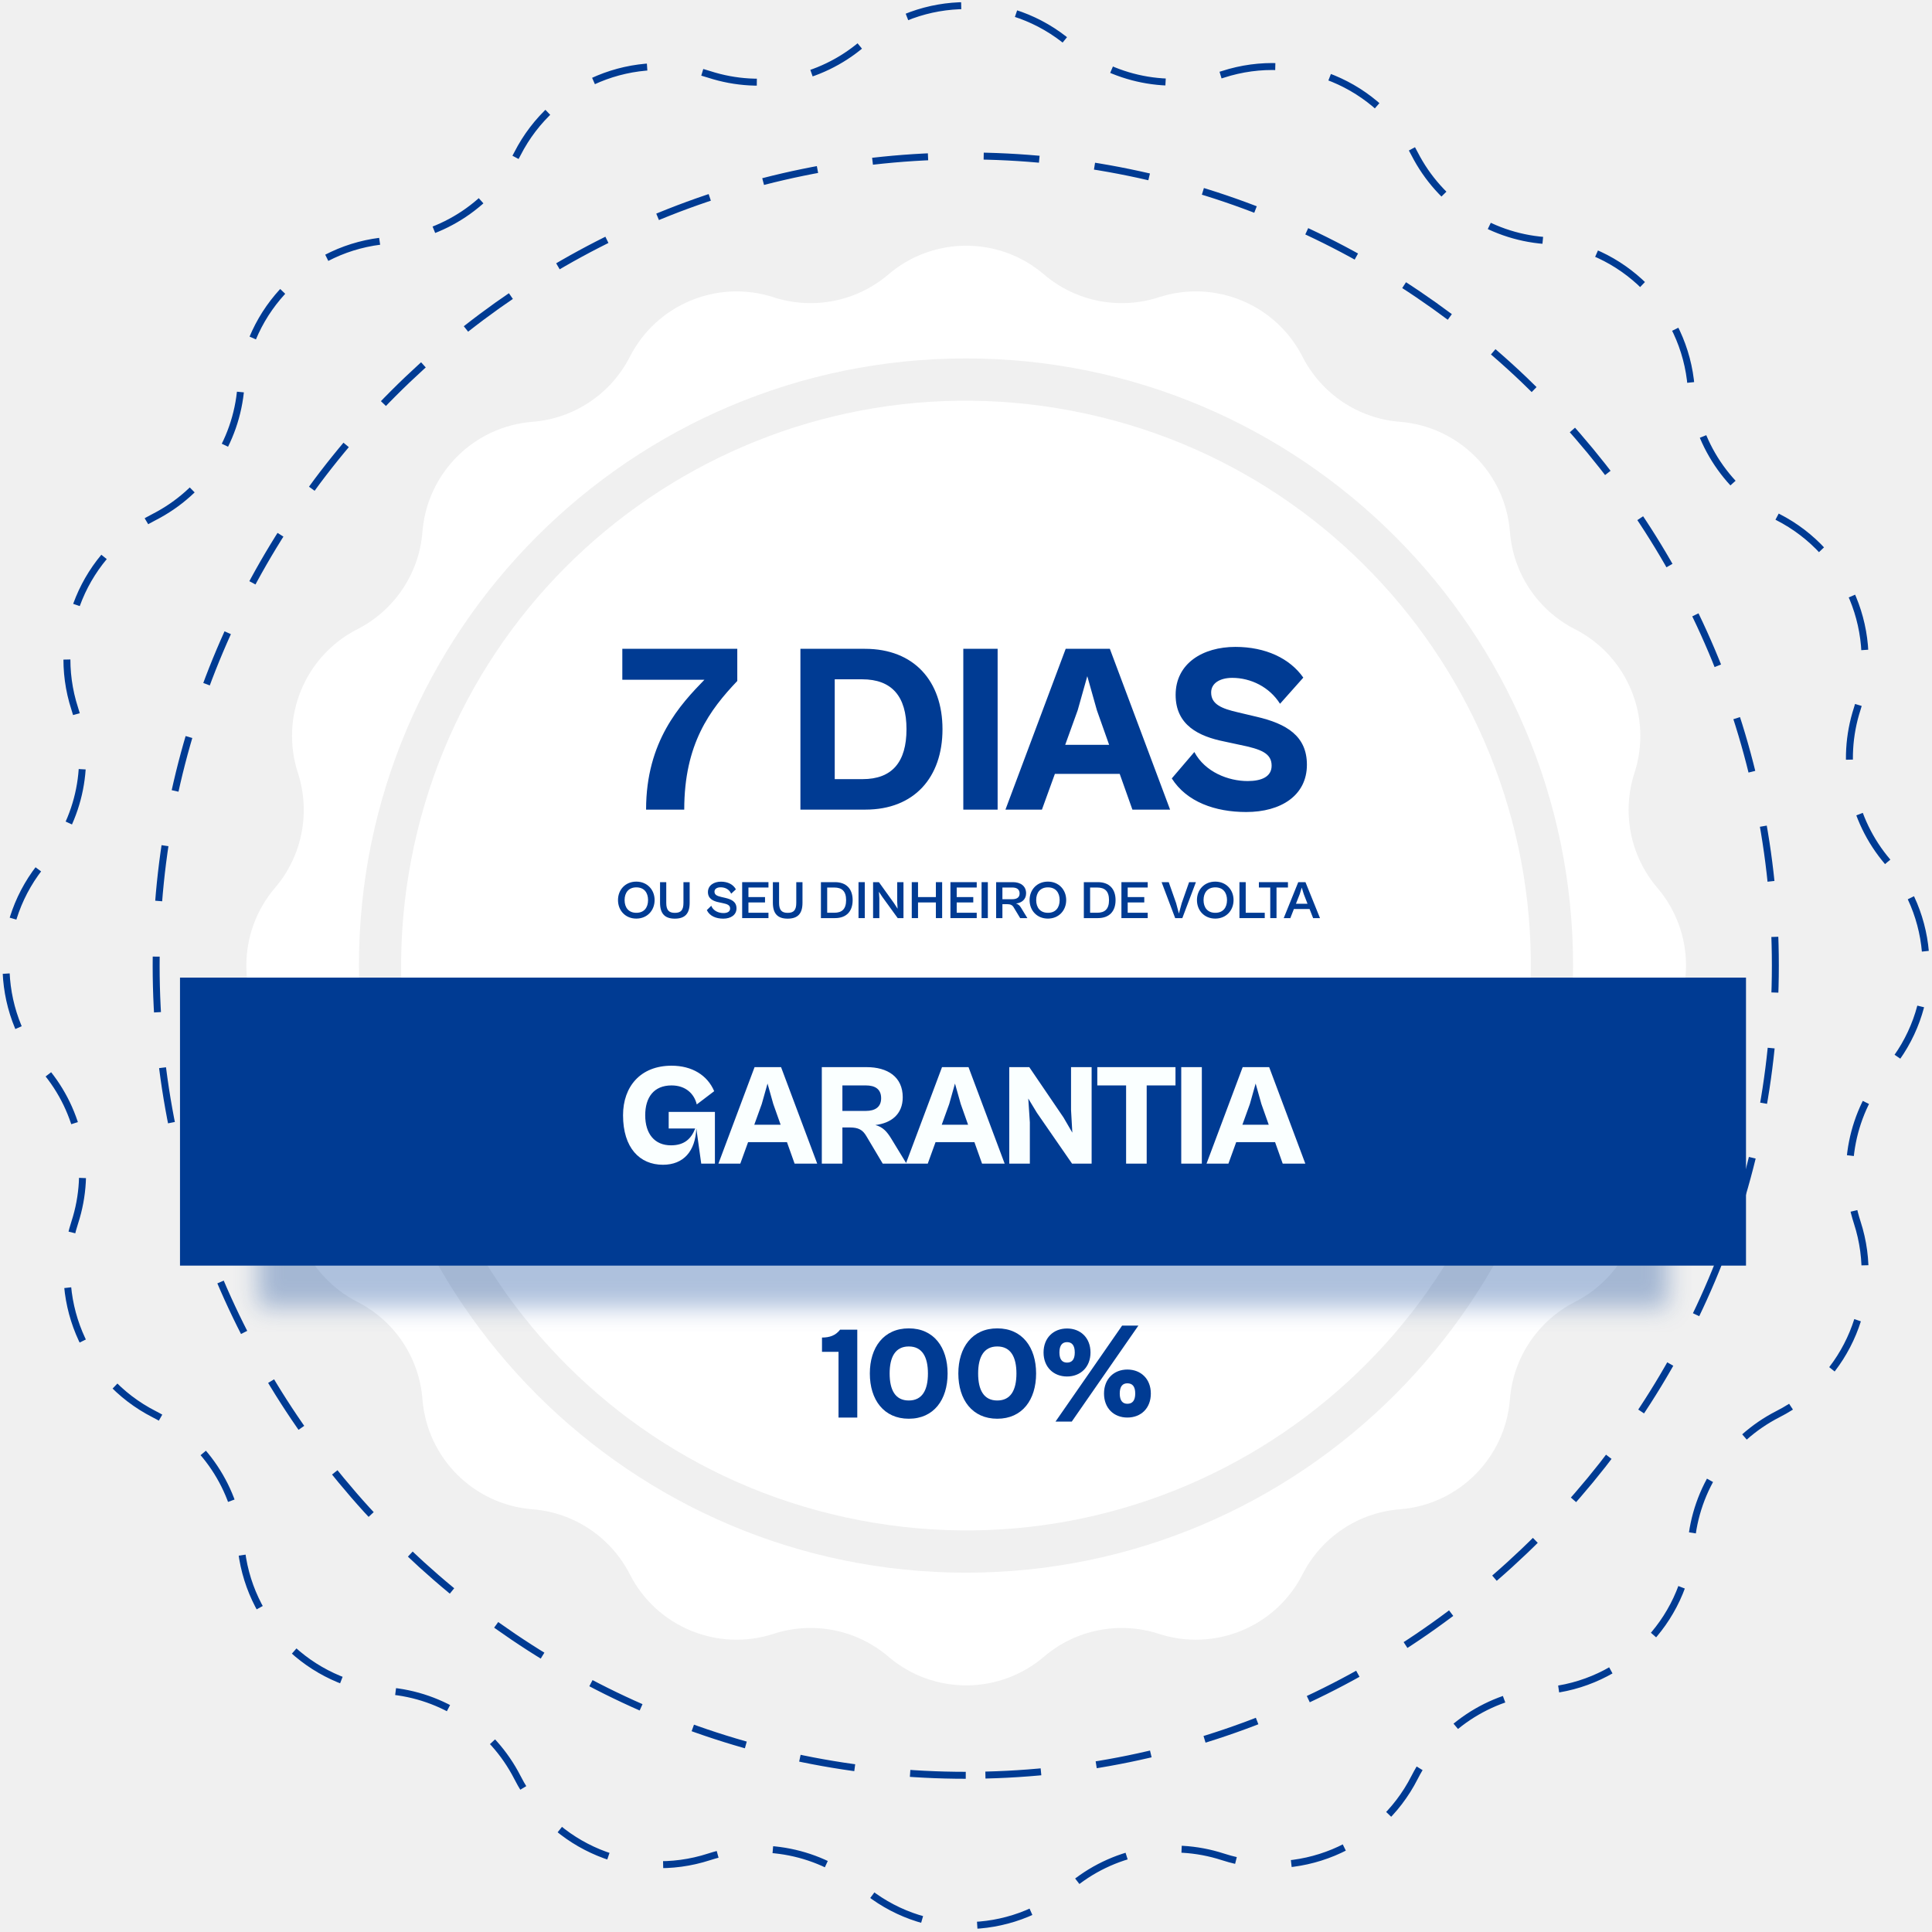
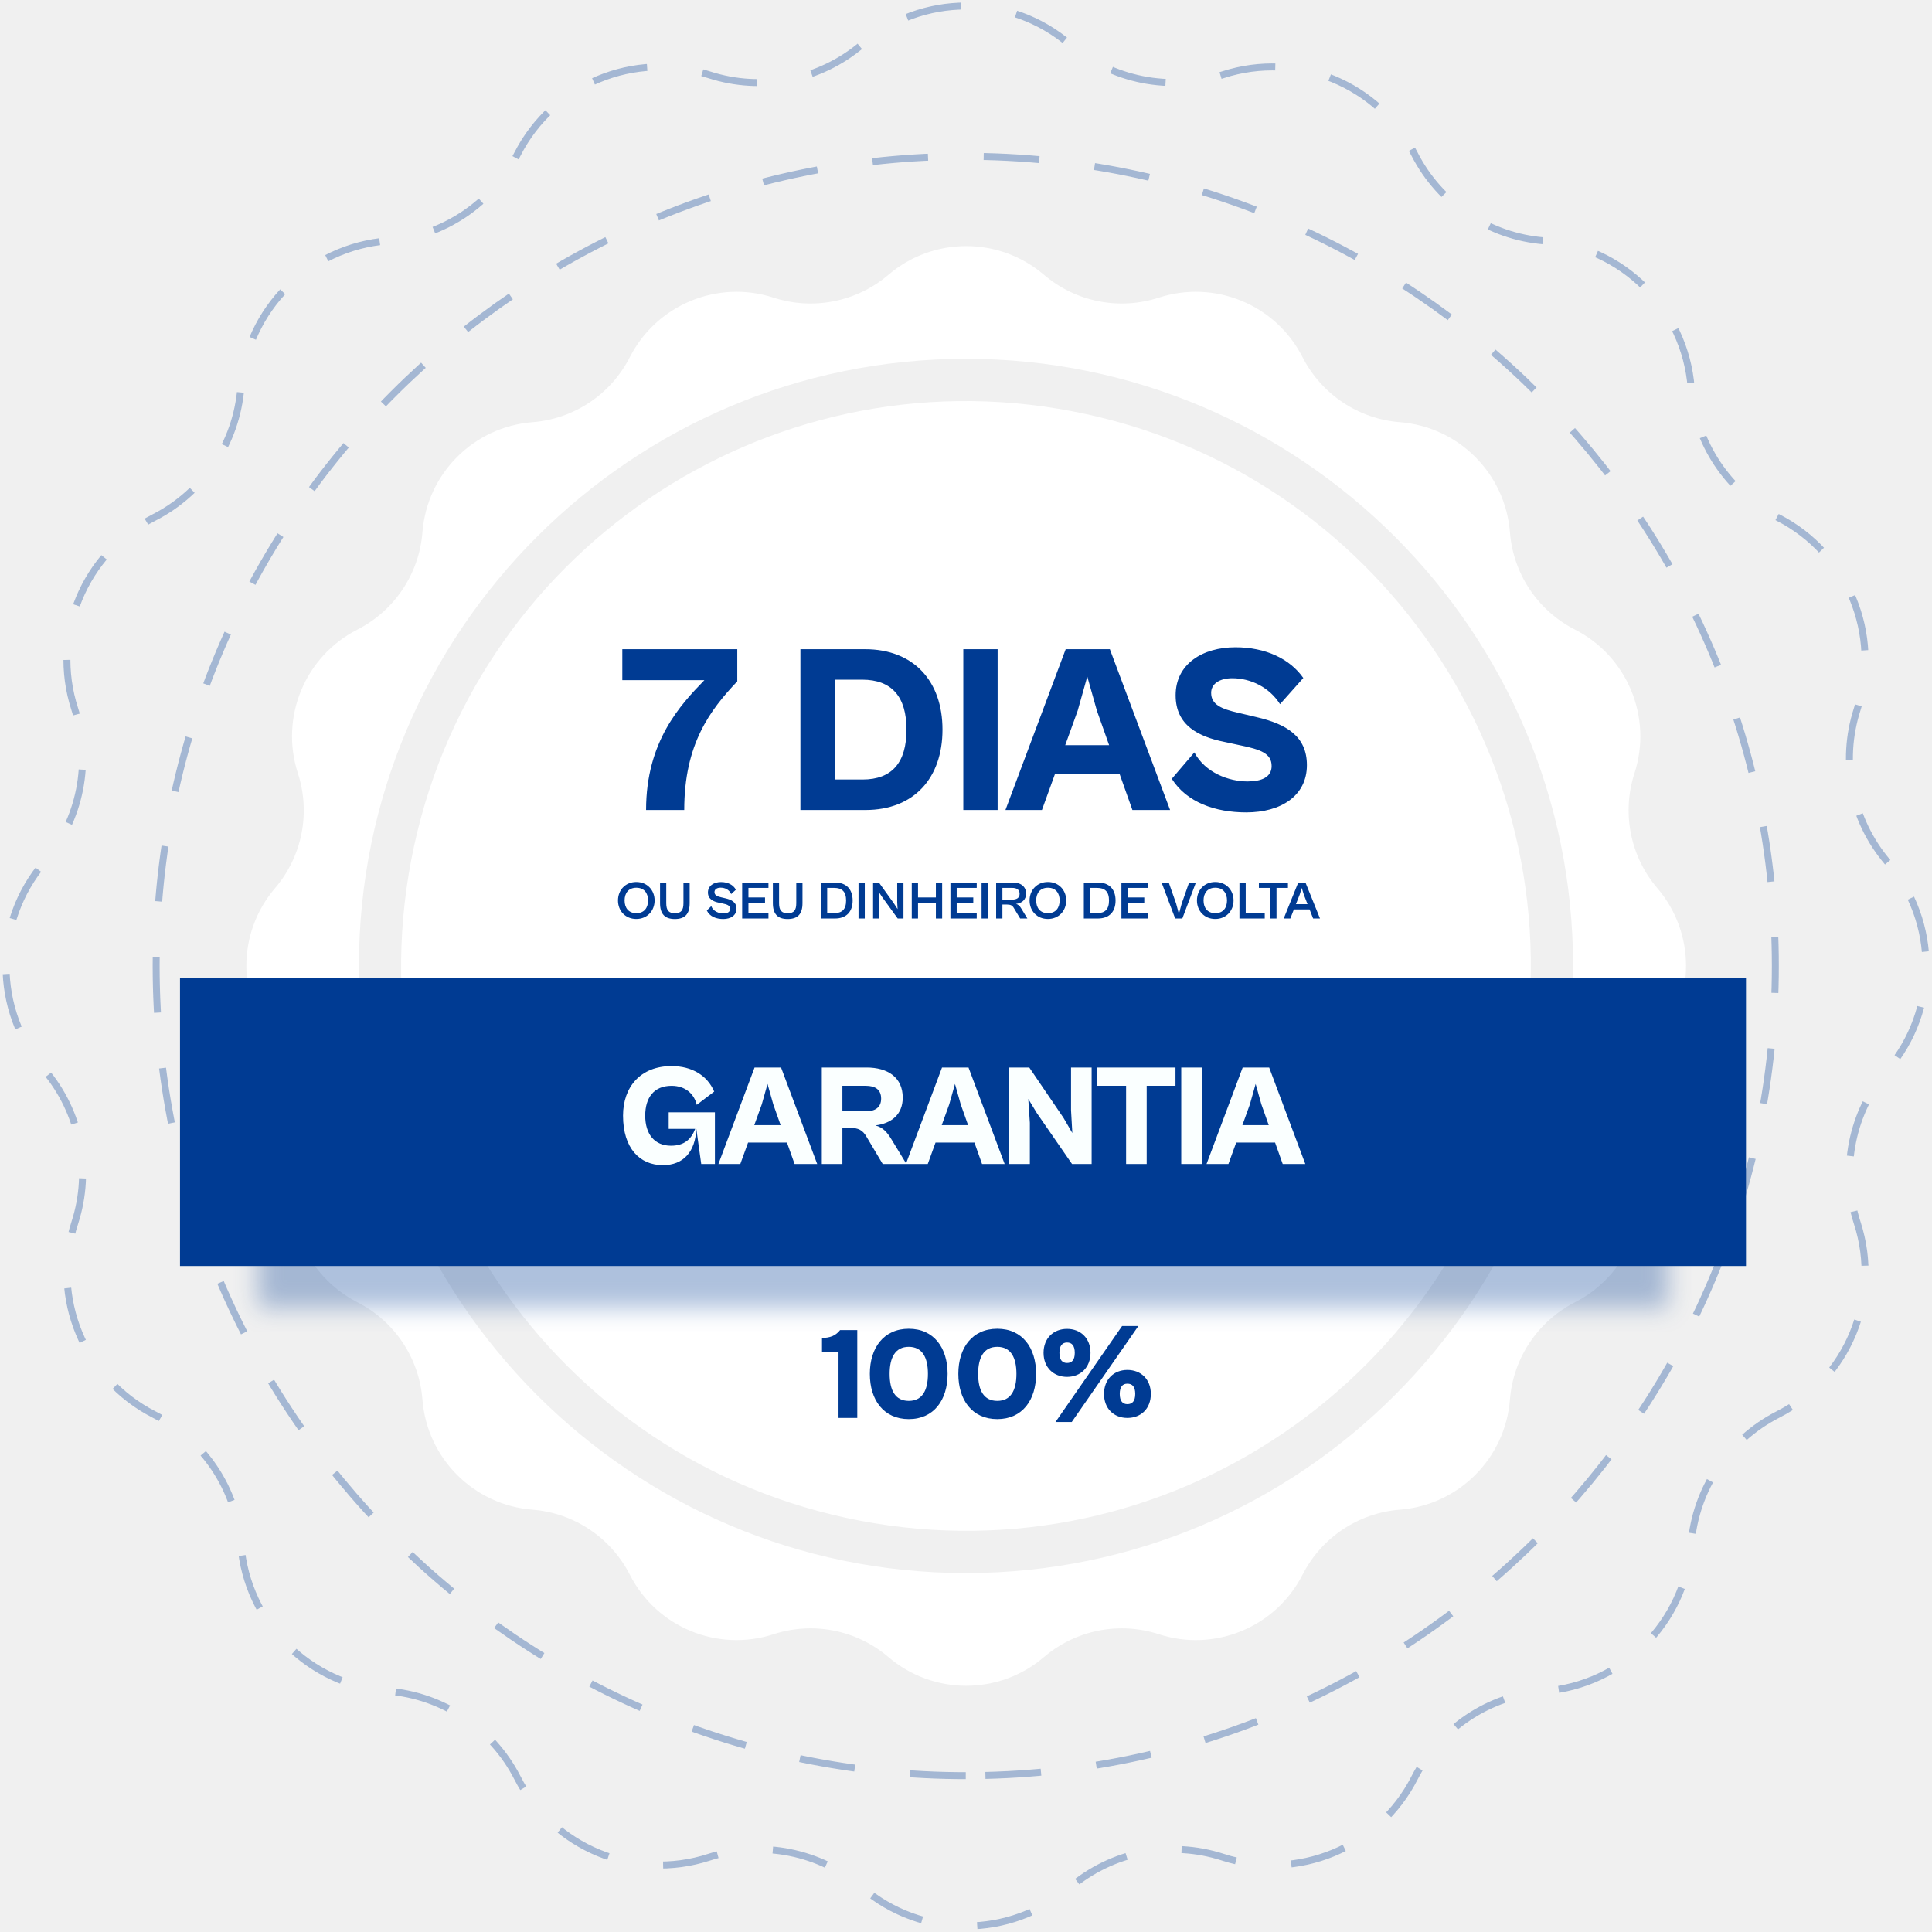
<svg xmlns="http://www.w3.org/2000/svg" width="322" height="322" viewBox="0 0 322 322" fill="none">
-   <path d="M314.614 143.642C308.595 136.598 306.681 126.918 309.538 118.126C313.588 105.672 307.957 92.109 296.308 86.174C288.043 81.958 282.579 73.776 281.858 64.54C280.832 51.477 270.459 41.104 257.395 40.078C248.159 39.356 239.977 33.865 235.761 25.627C229.826 13.95 216.263 8.348 203.81 12.397C194.99 15.254 185.338 13.34 178.293 7.322C168.336 -1.193 153.664 -1.193 143.707 7.322C136.662 13.34 126.982 15.254 118.19 12.397C105.737 8.348 92.174 13.978 86.239 25.627C82.023 33.892 73.841 39.356 64.605 40.078C51.541 41.104 41.168 51.477 40.142 64.54C39.421 73.776 33.929 81.958 25.692 86.174C14.015 92.109 8.412 105.672 12.462 118.126C15.319 126.946 13.405 136.598 7.386 143.642C-1.129 153.599 -1.129 168.272 7.386 178.229C13.405 185.274 15.319 194.953 12.462 203.746C8.412 216.199 14.043 229.762 25.692 235.697C33.957 239.913 39.421 248.095 40.142 257.331C41.168 270.394 51.541 280.767 64.605 281.794C73.841 282.515 82.023 288.006 86.239 296.244C92.174 307.921 105.737 313.523 118.19 309.474C127.01 306.617 136.662 308.531 143.707 314.549C153.664 323.064 168.336 323.064 178.293 314.549C185.338 308.531 195.018 306.617 203.81 309.474C216.263 313.523 229.826 307.921 235.761 296.244C239.977 287.979 248.159 282.515 257.395 281.794C270.459 280.767 280.832 270.394 281.858 257.331C282.579 248.095 288.071 239.913 296.308 235.697C307.985 229.762 313.588 216.199 309.538 203.746C306.681 194.926 308.595 185.274 314.614 178.229C323.129 168.272 323.129 153.599 314.614 143.642ZM160.958 295.883C86.544 295.883 26.024 235.336 26.024 160.922C26.024 86.507 86.544 25.988 160.958 25.988C235.373 25.988 295.892 86.535 295.892 160.922C295.892 235.309 235.345 295.883 160.958 295.883Z" stroke="#003B93" stroke-width="1.159" stroke-dasharray="9.28 9.28" />
-   <path d="M253.453 178.58C263.203 127.517 229.712 78.219 178.649 68.469C127.586 58.719 78.287 92.21 68.537 143.272C58.787 194.335 92.278 243.634 143.341 253.384C194.404 263.134 243.703 229.643 253.453 178.58Z" fill="white" />
-   <path d="M276.217 147.958C271.704 142.675 270.269 135.417 272.411 128.824C275.448 119.486 271.226 109.317 262.491 104.866C256.293 101.705 252.196 95.57 251.656 88.644C250.886 78.849 243.108 71.071 233.312 70.301C226.387 69.76 220.252 65.643 217.091 59.466C212.64 50.71 202.47 46.509 193.132 49.546C186.519 51.688 179.281 50.253 173.999 45.74C166.532 39.355 155.531 39.355 148.065 45.74C142.782 50.253 135.524 51.688 128.931 49.546C119.593 46.509 109.423 50.731 104.973 59.466C101.812 65.663 95.676 69.76 88.751 70.301C78.955 71.071 71.177 78.849 70.408 88.644C69.867 95.57 65.749 101.705 59.572 104.866C50.817 109.317 46.616 119.486 49.652 128.824C51.794 135.438 50.359 142.675 45.846 147.958C39.461 155.424 39.461 166.426 45.846 173.892C50.359 179.174 51.794 186.432 49.652 193.025C46.616 202.363 50.837 212.533 59.572 216.983C65.77 220.145 69.867 226.28 70.408 233.205C71.177 243.001 78.955 250.779 88.751 251.548C95.676 252.089 101.812 256.207 104.973 262.384C109.423 271.139 119.593 275.34 128.931 272.304C135.545 270.162 142.782 271.597 148.065 276.11C155.531 282.494 166.532 282.494 173.999 276.11C179.281 271.597 186.539 270.162 193.132 272.304C202.47 275.34 212.64 271.139 217.091 262.384C220.252 256.186 226.387 252.089 233.312 251.548C243.108 250.779 250.886 243.001 251.656 233.205C252.196 226.28 256.314 220.145 262.491 216.983C271.247 212.533 275.448 202.363 272.411 193.025C270.269 186.412 271.704 179.174 276.217 173.892C282.602 166.426 282.602 155.424 276.217 147.958ZM161 262.113C105.201 262.113 59.822 216.713 59.822 160.914C59.822 105.116 105.201 59.736 161 59.736C216.799 59.736 262.179 105.136 262.179 160.914C262.179 216.692 216.779 262.113 161 262.113Z" fill="white" />
-   <path d="M114.04 134.936C114.04 123.976 118.32 118.296 122.88 113.496V108.136H103.72V113.296H117.4C113.4 117.416 107.68 123.496 107.68 134.936H114.04ZM144.242 134.936C152.362 134.936 157.082 129.576 157.082 121.536C157.082 113.496 152.322 108.136 144.162 108.136H133.402V134.936H144.242ZM143.682 113.216C148.642 113.216 151.082 116.056 151.082 121.536C151.082 127.016 148.682 129.856 143.762 129.856H139.122V113.216H143.682ZM166.271 134.936V108.136H160.551V134.936H166.271ZM173.655 134.936L175.815 128.976H186.615L188.735 134.936H195.015L184.975 108.136H177.615L167.575 134.936H173.655ZM179.615 118.376L181.215 112.696L182.815 118.376L184.855 124.136H177.535L179.615 118.376ZM207.698 135.336C213.498 135.336 217.818 132.576 217.818 127.456C217.818 122.656 214.418 120.616 209.418 119.456L206.378 118.736C203.578 118.096 201.858 117.376 201.858 115.416C201.858 113.856 203.338 112.976 205.378 112.976C208.458 112.976 211.578 114.496 213.338 117.296L217.218 112.936C214.978 109.736 210.938 107.816 205.898 107.816C200.458 107.816 195.938 110.576 195.938 115.816C195.938 120.896 199.858 122.736 204.018 123.576L206.618 124.136C210.178 124.856 211.938 125.536 211.938 127.616C211.938 129.456 210.258 130.176 207.938 130.176C204.738 130.176 200.858 128.696 199.058 125.336L195.298 129.736C197.778 133.656 202.538 135.336 207.698 135.336Z" fill="#003B93" />
-   <path d="M106.05 153.1C107.862 153.1 109.101 151.749 109.101 150.013C109.101 148.287 107.862 146.936 106.05 146.936C104.229 146.936 103 148.287 103 150.013C103 151.749 104.229 153.1 106.05 153.1ZM106.06 152.134C104.766 152.134 104.1 151.257 104.1 150.013C104.1 148.779 104.766 147.893 106.06 147.893C107.354 147.893 108.01 148.779 108.01 150.013C108.01 151.257 107.354 152.134 106.06 152.134Z" fill="#003B93" />
-   <path d="M112.467 153.109C114.159 153.109 114.944 152.277 114.944 150.461V147.025H113.909V150.47C113.909 151.659 113.512 152.143 112.476 152.143C111.459 152.143 111.043 151.659 111.043 150.47V147.025H110.008V150.461C110.008 152.277 110.812 153.109 112.467 153.109Z" fill="#003B93" />
-   <path d="M120.55 153.109C121.807 153.109 122.75 152.483 122.75 151.4C122.75 150.255 121.863 149.879 120.873 149.646L120.18 149.485C119.505 149.324 119.08 149.136 119.08 148.609C119.08 148.152 119.505 147.884 120.097 147.884C120.855 147.884 121.521 148.206 121.863 148.949L122.648 148.224C122.205 147.401 121.299 146.944 120.162 146.944C118.997 146.944 117.989 147.553 117.989 148.68C117.989 149.816 118.923 150.201 119.801 150.38L120.384 150.505C121.188 150.675 121.687 150.836 121.687 151.418C121.687 151.964 121.188 152.178 120.568 152.178C119.81 152.178 118.877 151.838 118.544 150.962L117.804 151.686C118.285 152.697 119.367 153.109 120.55 153.109Z" fill="#003B93" />
-   <path d="M128.077 153.019V152.125H124.74V150.407H127.504V149.512H124.74V147.92H128.077V147.025H123.695V153.019H128.077Z" fill="#003B93" />
-   <path d="M131.271 153.109C132.962 153.109 133.748 152.277 133.748 150.461V147.025H132.713V150.47C132.713 151.659 132.315 152.143 131.28 152.143C130.263 152.143 129.847 151.659 129.847 150.47V147.025H128.812V150.461C128.812 152.277 129.616 153.109 131.271 153.109Z" fill="#003B93" />
-   <path d="M139.16 153.019C141.082 153.019 142.108 151.874 142.108 150.022C142.108 148.17 141.073 147.025 139.16 147.025H136.821V153.019H139.16ZM139.03 147.92C140.315 147.92 141.018 148.519 141.018 150.022C141.018 151.525 140.315 152.125 139.039 152.125H137.865V147.92H139.03Z" fill="#003B93" />
-   <path d="M144.13 153.019V147.025H143.086V153.019H144.13Z" fill="#003B93" />
-   <path d="M146.559 153.019V149.718L146.485 148.627L147.049 149.476L149.618 153.019H150.58V147.025H149.535V150.317L149.6 151.454L148.99 150.514L146.485 147.025H145.514V153.019H146.559Z" fill="#003B93" />
-   <path d="M153.004 153.019V150.407H155.981V153.019H157.025V147.025H155.981V149.512H153.004V147.025H151.96V153.019H153.004Z" fill="#003B93" />
-   <path d="M162.787 153.019V152.125H159.45V150.407H162.213V149.512H159.45V147.92H162.787V147.025H158.405V153.019H162.787Z" fill="#003B93" />
-   <path d="M164.64 153.019V147.025H163.596V153.019H164.64Z" fill="#003B93" />
-   <path d="M167.069 153.019V150.693H167.827C168.409 150.693 168.723 150.836 168.954 151.239L170.027 153.019H171.228L170.174 151.293C169.953 150.917 169.703 150.693 169.333 150.586C170.304 150.479 171.016 149.888 171.016 148.886C171.016 147.651 170.073 147.025 168.816 147.025H166.024V153.019H167.069ZM168.714 147.92C169.37 147.92 169.934 148.152 169.934 148.913C169.934 149.637 169.37 149.87 168.714 149.87H167.069V147.92H168.714Z" fill="#003B93" />
-   <path d="M174.649 153.1C176.46 153.1 177.699 151.749 177.699 150.013C177.699 148.287 176.46 146.936 174.649 146.936C172.827 146.936 171.598 148.287 171.598 150.013C171.598 151.749 172.827 153.1 174.649 153.1ZM174.658 152.134C173.364 152.134 172.698 151.257 172.698 150.013C172.698 148.779 173.364 147.893 174.658 147.893C175.952 147.893 176.608 148.779 176.608 150.013C176.608 151.257 175.952 152.134 174.658 152.134Z" fill="#003B93" />
-   <path d="M182.978 153.019C184.901 153.019 185.927 151.874 185.927 150.022C185.927 148.17 184.891 147.025 182.978 147.025H180.639V153.019H182.978ZM182.848 147.92C184.133 147.92 184.836 148.519 184.836 150.022C184.836 151.525 184.133 152.125 182.858 152.125H181.684V147.92H182.848Z" fill="#003B93" />
-   <path d="M191.286 153.019V152.125H187.949V150.407H190.712V149.512H187.949V147.92H191.286V147.025H186.904V153.019H191.286Z" fill="#003B93" />
-   <path d="M197.055 153.019L199.32 147.025H198.183L196.954 150.523L196.482 152.25L196.02 150.523L194.79 147.025H193.598L195.863 153.019H197.055Z" fill="#003B93" />
-   <path d="M202.543 153.1C204.355 153.1 205.593 151.749 205.593 150.013C205.593 148.287 204.355 146.936 202.543 146.936C200.722 146.936 199.492 148.287 199.492 150.013C199.492 151.749 200.722 153.1 202.543 153.1ZM202.552 152.134C201.258 152.134 200.592 151.257 200.592 150.013C200.592 148.779 201.258 147.893 202.552 147.893C203.846 147.893 204.502 148.779 204.502 150.013C204.502 151.257 203.846 152.134 202.552 152.134Z" fill="#003B93" />
-   <path d="M210.79 153.019V152.125H207.619V147.025H206.574V153.019H210.79Z" fill="#003B93" />
-   <path d="M212.753 153.019V147.92H214.658V147.025H209.814V147.92H211.709V153.019H212.753Z" fill="#003B93" />
-   <path d="M215.055 153.019L215.646 151.507H218.262L218.854 153.019H220L217.578 147.025H216.376L213.954 153.019H215.055ZM216.626 149.011L216.959 147.929L217.292 149.011L217.92 150.631H215.988L216.626 149.011Z" fill="#003B93" />
-   <path d="M142.88 236.258V221.613H140.016C139.273 222.575 138.29 222.925 137 222.925V225.307H139.754V236.258H142.88Z" fill="#003B93" />
-   <path d="M151.465 236.455C155.639 236.455 157.934 233.285 157.934 228.914C157.934 224.564 155.639 221.395 151.465 221.395C147.29 221.395 144.973 224.564 144.973 228.914C144.973 233.285 147.29 236.455 151.465 236.455ZM151.465 233.416C149.213 233.416 148.273 231.668 148.273 228.914C148.273 226.181 149.213 224.411 151.465 224.411C153.716 224.411 154.656 226.181 154.656 228.914C154.656 231.668 153.716 233.416 151.465 233.416Z" fill="#003B93" />
-   <path d="M166.214 236.455C170.389 236.455 172.684 233.285 172.684 228.914C172.684 224.564 170.389 221.395 166.214 221.395C162.04 221.395 159.723 224.564 159.723 228.914C159.723 233.285 162.04 236.455 166.214 236.455ZM166.214 233.416C163.963 233.416 163.023 231.668 163.023 228.914C163.023 226.181 163.963 224.411 166.214 224.411C168.466 224.411 169.406 226.181 169.406 228.914C169.406 231.668 168.466 233.416 166.214 233.416Z" fill="#003B93" />
-   <path d="M178.625 236.936L189.729 220.936H187.019L175.915 236.936H178.625ZM177.839 229.416C180.09 229.416 181.751 227.843 181.751 225.416C181.751 222.968 180.09 221.416 177.839 221.416C175.587 221.416 173.926 222.968 173.926 225.416C173.926 227.843 175.587 229.416 177.839 229.416ZM177.839 227.099C177.052 227.099 176.571 226.597 176.571 225.416C176.571 224.214 177.052 223.69 177.839 223.69C178.647 223.69 179.128 224.214 179.128 225.416C179.128 226.597 178.647 227.099 177.839 227.099ZM187.893 236.258C190.166 236.258 191.806 234.706 191.806 232.258C191.806 229.832 190.166 228.258 187.893 228.258C185.642 228.258 184.003 229.832 184.003 232.258C184.003 234.706 185.642 236.258 187.893 236.258ZM187.893 233.963C187.106 233.963 186.625 233.438 186.625 232.258C186.625 231.056 187.106 230.553 187.893 230.553C188.724 230.553 189.205 231.056 189.205 232.258C189.205 233.438 188.724 233.963 187.893 233.963Z" fill="#003B93" />
-   <g opacity="0.32" filter="url(#filter0_f_2_6038)">
-     <rect width="235" height="48" transform="translate(43 169.936)" fill="#003B93" />
-     <path d="M110.488 201.128C113.92 201.128 115.888 198.872 116.056 195.08L116.872 200.936H119.152V192.32H111.448V195.08H115.864C115.216 196.784 114.064 197.888 111.832 197.888C109.096 197.888 107.536 195.968 107.536 192.872C107.536 189.92 108.952 187.904 111.928 187.904C114.256 187.904 115.696 189.272 116.128 191.072L119.032 188.864C117.904 186.2 115.336 184.616 111.928 184.616C106.744 184.616 103.84 188.096 103.84 192.872C103.84 198.32 106.624 201.128 110.488 201.128ZM123.385 200.936L124.681 197.36H131.161L132.433 200.936H136.201L130.177 184.856H125.761L119.737 200.936H123.385ZM126.961 191L127.921 187.592L128.881 191L130.105 194.456H125.713L126.961 191ZM140.4 200.936V194.912H141.648C143.064 194.912 143.784 195.296 144.408 196.376L147.12 200.936H151.08L148.536 196.76C147.84 195.632 147.168 194.84 145.896 194.504C148.512 194.192 150.456 192.728 150.456 189.872C150.456 186.464 147.912 184.856 144.432 184.856H136.968V200.936H140.4ZM144.312 187.904C145.8 187.904 146.856 188.48 146.856 190.04C146.856 191.552 145.8 192.152 144.312 192.152H140.4V187.904H144.312ZM154.627 200.936L155.923 197.36H162.403L163.675 200.936H167.443L161.419 184.856H157.003L150.979 200.936H154.627ZM158.203 191L159.163 187.592L160.123 191L161.347 194.456H156.955L158.203 191ZM171.642 200.936V194.072L171.378 190.088L172.818 192.464L178.674 200.936H181.938V184.856H178.506V191.984L178.722 195.776L177.258 193.256L171.546 184.856H168.21V200.936H171.642ZM191.115 200.936V187.904H195.915V184.856H182.883V187.904H187.683V200.936H191.115ZM200.306 200.936V184.856H196.874V200.936H200.306ZM204.737 200.936L206.033 197.36H212.513L213.785 200.936H217.553L211.529 184.856H207.113L201.089 200.936H204.737ZM208.313 191L209.273 187.592L210.233 191L211.457 194.456H207.065L208.313 191Z" fill="#FAFFFF" />
+   <g opacity="0.32">
+     <path d="M314.614 143.707C308.595 136.662 306.681 126.982 309.538 118.19C313.588 105.737 307.957 92.174 296.308 86.239C288.043 82.023 282.579 73.841 281.858 64.605C280.832 51.541 270.459 41.168 257.395 40.142C248.159 39.421 239.977 33.929 235.761 25.692C229.826 14.015 216.263 8.412 203.81 12.462C194.99 15.319 185.338 13.405 178.293 7.386C168.336 -1.129 153.664 -1.129 143.707 7.386C136.662 13.405 126.982 15.319 118.19 12.462C105.737 8.412 92.174 14.043 86.239 25.692C82.023 33.957 73.841 39.421 64.605 40.142C51.541 41.168 41.168 51.541 40.142 64.605C39.421 73.841 33.929 82.023 25.692 86.239C14.015 92.174 8.412 105.737 12.462 118.19C15.319 127.01 13.405 136.662 7.386 143.707C-1.129 153.664 -1.129 168.336 7.386 178.293C13.405 185.338 15.319 195.018 12.462 203.81C8.412 216.263 14.043 229.826 25.692 235.761C33.957 239.977 39.421 248.159 40.142 257.395C41.168 270.459 51.541 280.832 64.605 281.858C73.841 282.579 82.023 288.071 86.239 296.308C92.174 307.985 105.737 313.588 118.19 309.538C127.01 306.681 136.662 308.595 143.707 314.614C153.664 323.129 168.336 323.129 178.293 314.614C185.338 308.595 195.018 306.681 203.81 309.538C216.263 313.588 229.826 307.985 235.761 296.308C239.977 288.043 248.159 282.579 257.395 281.858C270.459 280.832 280.832 270.459 281.858 257.395C282.579 248.159 288.071 239.977 296.308 235.761C307.985 229.826 313.588 216.263 309.538 203.81C306.681 194.99 308.595 185.338 314.614 178.293C323.129 168.336 323.129 153.664 314.614 143.707ZM160.958 295.948C86.544 295.948 26.024 235.401 26.024 160.986C26.024 86.571 86.544 26.052 160.958 26.052C235.373 26.052 295.892 86.599 295.892 160.986C295.892 235.373 235.345 295.948 160.958 295.948Z" stroke="#003B93" stroke-width="1.159" stroke-dasharray="9.28 9.28" />
  </g>
-   <rect width="261" height="48" transform="translate(30 162.936)" fill="#003B93" />
-   <path d="M110.488 194.128C113.92 194.128 115.888 191.872 116.056 188.08L116.872 193.936H119.152V185.32H111.448V188.08H115.864C115.216 189.784 114.064 190.888 111.832 190.888C109.096 190.888 107.536 188.968 107.536 185.872C107.536 182.92 108.952 180.904 111.928 180.904C114.256 180.904 115.696 182.272 116.128 184.072L119.032 181.864C117.904 179.2 115.336 177.616 111.928 177.616C106.744 177.616 103.84 181.096 103.84 185.872C103.84 191.32 106.624 194.128 110.488 194.128ZM123.385 193.936L124.681 190.36H131.161L132.433 193.936H136.201L130.177 177.856H125.761L119.737 193.936H123.385ZM126.961 184L127.921 180.592L128.881 184L130.105 187.456H125.713L126.961 184ZM140.4 193.936V187.912H141.648C143.064 187.912 143.784 188.296 144.408 189.376L147.12 193.936H151.08L148.536 189.76C147.84 188.632 147.168 187.84 145.896 187.504C148.512 187.192 150.456 185.728 150.456 182.872C150.456 179.464 147.912 177.856 144.432 177.856H136.968V193.936H140.4ZM144.312 180.904C145.8 180.904 146.856 181.48 146.856 183.04C146.856 184.552 145.8 185.152 144.312 185.152H140.4V180.904H144.312ZM154.627 193.936L155.923 190.36H162.403L163.675 193.936H167.443L161.419 177.856H157.003L150.979 193.936H154.627ZM158.203 184L159.163 180.592L160.123 184L161.347 187.456H156.955L158.203 184ZM171.642 193.936V187.072L171.378 183.088L172.818 185.464L178.674 193.936H181.938V177.856H178.506V184.984L178.722 188.776L177.258 186.256L171.546 177.856H168.21V193.936H171.642ZM191.115 193.936V180.904H195.915V177.856H182.883V180.904H187.683V193.936H191.115ZM200.306 193.936V177.856H196.874V193.936H200.306ZM204.737 193.936L206.033 190.36H212.513L213.785 193.936H217.553L211.529 177.856H207.113L201.089 193.936H204.737ZM208.313 184L209.273 180.592L210.233 184L211.457 187.456H207.065L208.313 184Z" fill="#FAFFFF" />
+   <path d="M253.453 178.645C263.203 127.582 229.712 78.283 178.649 68.533C127.586 58.783 78.287 92.274 68.537 143.337C58.787 194.4 92.278 243.698 143.341 253.448C194.404 263.198 243.703 229.708 253.453 178.645Z" fill="white" />
+   <path d="M276.217 148.022C271.704 142.74 270.269 135.481 272.411 128.889C275.447 119.551 271.225 109.381 262.49 104.93C256.293 101.769 252.196 95.634 251.655 88.709C250.886 78.913 243.107 71.135 233.312 70.366C226.386 69.825 220.251 65.707 217.09 59.53C212.64 50.775 202.47 46.574 193.132 49.61C186.518 51.752 179.281 50.317 173.998 45.804C166.532 39.419 155.53 39.419 148.064 45.804C142.782 50.317 135.523 51.752 128.931 49.61C119.593 46.574 109.423 50.795 104.972 59.53C101.811 65.728 95.676 69.825 88.75 70.366C78.955 71.135 71.177 78.913 70.407 88.709C69.867 95.634 65.749 101.769 59.572 104.93C50.816 109.381 46.615 119.551 49.652 128.889C51.794 135.502 50.359 142.74 45.846 148.022C39.461 155.488 39.461 166.49 45.846 173.956C50.359 179.239 51.794 186.497 49.652 193.089C46.615 202.427 50.837 212.597 59.572 217.048C65.769 220.209 69.867 226.344 70.407 233.27C71.177 243.065 78.955 250.843 88.75 251.613C95.676 252.153 101.811 256.271 104.972 262.448C109.423 271.204 119.593 275.405 128.931 272.368C135.544 270.226 142.782 271.661 148.064 276.174C155.53 282.559 166.532 282.559 173.998 276.174C179.281 271.661 186.539 270.226 193.132 272.368C202.47 275.405 212.64 271.204 217.09 262.448C220.251 256.25 226.386 252.153 233.312 251.613C243.107 250.843 250.886 243.065 251.655 233.27C252.196 226.344 256.314 220.209 262.49 217.048C271.246 212.597 275.447 202.427 272.411 193.089C270.269 186.476 271.704 179.239 276.217 173.956C282.601 166.49 282.601 155.488 276.217 148.022ZM161 262.178C105.201 262.178 59.822 216.777 59.822 160.979C59.822 105.18 105.201 59.801 161 59.801C216.799 59.801 262.179 105.201 262.179 160.979C262.179 216.757 216.778 262.178 161 262.178Z" fill="white" />
+   <path d="M114.04 135C114.04 124.04 118.32 118.36 122.88 113.56V108.2H103.72V113.36H117.4C113.4 117.48 107.68 123.56 107.68 135H114.04ZM144.242 135C152.362 135 157.082 129.64 157.082 121.6C157.082 113.56 152.322 108.2 144.162 108.2H133.402V135H144.242ZM143.682 113.28C148.642 113.28 151.082 116.12 151.082 121.6C151.082 127.08 148.682 129.92 143.762 129.92H139.122V113.28H143.682ZM166.271 135V108.2H160.551V135H166.271ZM173.655 135L175.815 129.04H186.615L188.735 135H195.015L184.975 108.2H177.615L167.575 135H173.655ZM179.615 118.44L181.215 112.76L182.815 118.44L184.855 124.2H177.535L179.615 118.44ZM207.698 135.4C213.498 135.4 217.818 132.64 217.818 127.52C217.818 122.72 214.418 120.68 209.418 119.52L206.378 118.8C203.578 118.16 201.858 117.44 201.858 115.48C201.858 113.92 203.338 113.04 205.378 113.04C208.458 113.04 211.578 114.56 213.338 117.36L217.218 113C214.978 109.8 210.938 107.88 205.898 107.88C200.458 107.88 195.938 110.64 195.938 115.88C195.938 120.96 199.858 122.8 204.018 123.64L206.618 124.2C210.178 124.92 211.938 125.6 211.938 127.68C211.938 129.52 210.258 130.24 207.938 130.24C204.738 130.24 200.858 128.76 199.058 125.4L195.298 129.8C197.778 133.72 202.538 135.4 207.698 135.4Z" fill="#003B93" />
+   <path d="M106.05 153.164C107.862 153.164 109.101 151.813 109.101 150.078C109.101 148.351 107.862 147 106.05 147C104.229 147 103 148.351 103 150.078C103 151.813 104.229 153.164 106.05 153.164ZM106.06 152.198C104.766 152.198 104.1 151.321 104.1 150.078C104.1 148.843 104.766 147.957 106.06 147.957C107.354 147.957 108.01 148.843 108.01 150.078C108.01 151.321 107.354 152.198 106.06 152.198Z" fill="#003B93" />
+   <path d="M112.467 153.173C114.159 153.173 114.944 152.341 114.944 150.525V147.089H113.909V150.534C113.909 151.724 113.512 152.207 112.476 152.207C111.459 152.207 111.043 151.724 111.043 150.534V147.089H110.008V150.525C110.008 152.341 110.812 153.173 112.467 153.173Z" fill="#003B93" />
+   <path d="M120.55 153.173C121.807 153.173 122.75 152.547 122.75 151.464C122.75 150.319 121.863 149.944 120.873 149.711L120.18 149.55C119.505 149.389 119.08 149.201 119.08 148.673C119.08 148.217 119.505 147.948 120.097 147.948C120.855 147.948 121.521 148.27 121.863 149.013L122.648 148.288C122.205 147.465 121.299 147.009 120.162 147.009C118.997 147.009 117.989 147.617 117.989 148.745C117.989 149.881 118.923 150.266 119.801 150.445L120.384 150.57C121.188 150.74 121.687 150.901 121.687 151.482C121.687 152.028 121.188 152.243 120.568 152.243C119.81 152.243 118.877 151.903 118.544 151.026L117.804 151.751C118.285 152.762 119.367 153.173 120.55 153.173Z" fill="#003B93" />
+   <path d="M128.077 153.084V152.189H124.74V150.471H127.504V149.577H124.74V147.984H128.077V147.089H123.695V153.084H128.077Z" fill="#003B93" />
+   <path d="M131.271 153.173C132.962 153.173 133.748 152.341 133.748 150.525V147.089H132.713V150.534C132.713 151.724 132.315 152.207 131.28 152.207C130.263 152.207 129.847 151.724 129.847 150.534V147.089H128.812V150.525C128.812 152.341 129.616 153.173 131.271 153.173Z" fill="#003B93" />
+   <path d="M139.16 153.084C141.082 153.084 142.108 151.939 142.108 150.087C142.108 148.235 141.073 147.089 139.16 147.089H136.821V153.084H139.16ZM139.03 147.984C140.315 147.984 141.018 148.584 141.018 150.087C141.018 151.59 140.315 152.189 139.039 152.189H137.865V147.984H139.03Z" fill="#003B93" />
+   <path d="M144.13 153.084V147.089H143.086V153.084H144.13Z" fill="#003B93" />
+   <path d="M146.559 153.084V149.782L146.485 148.691L147.049 149.541L149.618 153.084H150.58V147.089H149.535V150.382L149.6 151.518L148.99 150.579L146.485 147.089H145.514V153.084H146.559Z" fill="#003B93" />
+   <path d="M153.004 153.084V150.471H155.981V153.084H157.025V147.089H155.981V149.577H153.004V147.089H151.96V153.084H153.004Z" fill="#003B93" />
+   <path d="M162.787 153.084V152.189H159.45V150.471H162.213V149.577H159.45V147.984H162.787V147.089H158.405V153.084H162.787Z" fill="#003B93" />
+   <path d="M164.64 153.084V147.089H163.596V153.084H164.64Z" fill="#003B93" />
+   <path d="M167.069 153.084V150.758H167.827C168.409 150.758 168.723 150.901 168.954 151.303L170.027 153.084H171.228L170.174 151.357C169.953 150.981 169.703 150.758 169.333 150.65C170.304 150.543 171.016 149.952 171.016 148.95C171.016 147.716 170.073 147.089 168.816 147.089H166.024V153.084H167.069ZM168.714 147.984C169.37 147.984 169.934 148.217 169.934 148.977C169.934 149.702 169.37 149.935 168.714 149.935H167.069V147.984H168.714Z" fill="#003B93" />
+   <path d="M174.649 153.164C176.46 153.164 177.699 151.813 177.699 150.078C177.699 148.351 176.46 147 174.649 147C172.827 147 171.598 148.351 171.598 150.078C171.598 151.813 172.827 153.164 174.649 153.164ZM174.658 152.198C173.364 152.198 172.698 151.321 172.698 150.078C172.698 148.843 173.364 147.957 174.658 147.957C175.952 147.957 176.608 148.843 176.608 150.078C176.608 151.321 175.952 152.198 174.658 152.198Z" fill="#003B93" />
+   <path d="M182.978 153.084C184.901 153.084 185.927 151.939 185.927 150.087C185.927 148.235 184.891 147.089 182.978 147.089H180.639V153.084H182.978ZM182.848 147.984C184.133 147.984 184.836 148.584 184.836 150.087C184.836 151.59 184.133 152.189 182.858 152.189H181.684V147.984H182.848Z" fill="#003B93" />
+   <path d="M191.286 153.084V152.189H187.949V150.471H190.712V149.577H187.949V147.984H191.286V147.089H186.904V153.084H191.286Z" fill="#003B93" />
+   <path d="M197.055 153.084L199.32 147.089H198.183L196.954 150.588L196.482 152.314L196.02 150.588L194.79 147.089H193.598L195.863 153.084H197.055Z" fill="#003B93" />
+   <path d="M202.543 153.164C204.355 153.164 205.593 151.813 205.593 150.078C205.593 148.351 204.355 147 202.543 147C200.722 147 199.492 148.351 199.492 150.078C199.492 151.813 200.722 153.164 202.543 153.164ZM202.552 152.198C201.258 152.198 200.592 151.321 200.592 150.078C200.592 148.843 201.258 147.957 202.552 147.957C203.846 147.957 204.502 148.843 204.502 150.078C204.502 151.321 203.846 152.198 202.552 152.198Z" fill="#003B93" />
+   <path d="M210.79 153.084V152.189H207.619V147.089H206.574V153.084H210.79Z" fill="#003B93" />
+   <path d="M212.753 153.084V147.984H214.658V147.089H209.814V147.984H211.709V153.084H212.753Z" fill="#003B93" />
+   <path d="M215.055 153.084L215.646 151.572H218.262L218.854 153.084H220L217.578 147.089H216.376L213.954 153.084H215.055ZM216.626 149.076L216.959 147.993L217.292 149.076L217.92 150.695H215.988L216.626 149.076Z" fill="#003B93" />
+   <path d="M142.88 236.322V221.678H140.016C139.273 222.639 138.29 222.989 137 222.989V225.372H139.754V236.322H142.88Z" fill="#003B93" />
+   <path d="M151.465 236.519C155.639 236.519 157.934 233.35 157.934 228.978C157.934 224.628 155.639 221.459 151.465 221.459C147.29 221.459 144.973 224.628 144.973 228.978C144.973 233.35 147.29 236.519 151.465 236.519ZM151.465 233.481C149.213 233.481 148.273 231.732 148.273 228.978C148.273 226.246 149.213 224.475 151.465 224.475C153.716 224.475 154.656 226.246 154.656 228.978C154.656 231.732 153.716 233.481 151.465 233.481Z" fill="#003B93" />
+   <path d="M166.214 236.519C170.389 236.519 172.684 233.35 172.684 228.978C172.684 224.628 170.389 221.459 166.214 221.459C162.04 221.459 159.723 224.628 159.723 228.978C159.723 233.35 162.04 236.519 166.214 236.519ZM166.214 233.481C163.963 233.481 163.023 231.732 163.023 228.978C163.023 226.246 163.963 224.475 166.214 224.475C168.466 224.475 169.406 226.246 169.406 228.978C169.406 231.732 168.466 233.481 166.214 233.481Z" fill="#003B93" />
+   <path d="M178.625 237L189.729 221H187.019L175.915 237H178.625ZM177.839 229.481C180.09 229.481 181.751 227.907 181.751 225.481C181.751 223.033 180.09 221.481 177.839 221.481C175.587 221.481 173.926 223.033 173.926 225.481C173.926 227.907 175.587 229.481 177.839 229.481ZM177.839 227.164C177.052 227.164 176.571 226.661 176.571 225.481C176.571 224.279 177.052 223.754 177.839 223.754C178.647 223.754 179.128 224.279 179.128 225.481C179.128 226.661 178.647 227.164 177.839 227.164ZM187.893 236.322C190.166 236.322 191.806 234.77 191.806 232.322C191.806 229.896 190.166 228.322 187.893 228.322C185.642 228.322 184.003 229.896 184.003 232.322C184.003 234.77 185.642 236.322 187.893 236.322ZM187.893 234.027C187.106 234.027 186.625 233.503 186.625 232.322C186.625 231.12 187.106 230.617 187.893 230.617C188.724 230.617 189.205 231.12 189.205 232.322C189.205 233.503 188.724 234.027 187.893 234.027Z" fill="#003B93" />
+   <g opacity="0.32" filter="url(#filter0_f_1_4583)">
+     <rect width="235" height="48" transform="translate(43 170)" fill="#003B93" />
+     <path d="M110.488 201.192C113.92 201.192 115.888 198.936 116.056 195.144L116.872 201H119.152V192.384H111.448V195.144H115.864C115.216 196.848 114.064 197.952 111.832 197.952C109.096 197.952 107.536 196.032 107.536 192.936C107.536 189.984 108.952 187.968 111.928 187.968C114.256 187.968 115.696 189.336 116.128 191.136L119.032 188.928C117.904 186.264 115.336 184.68 111.928 184.68C106.744 184.68 103.84 188.16 103.84 192.936C103.84 198.384 106.624 201.192 110.488 201.192ZM123.385 201L124.681 197.424H131.161L132.433 201H136.201L130.177 184.92H125.761L119.737 201H123.385ZM126.961 191.064L127.921 187.656L128.881 191.064L130.105 194.52H125.713L126.961 191.064ZM140.4 201V194.976H141.648C143.064 194.976 143.784 195.36 144.408 196.44L147.12 201H151.08L148.536 196.824C147.84 195.696 147.168 194.904 145.896 194.568C148.512 194.256 150.456 192.792 150.456 189.936C150.456 186.528 147.912 184.92 144.432 184.92H136.968V201H140.4ZM144.312 187.968C145.8 187.968 146.856 188.544 146.856 190.104C146.856 191.616 145.8 192.216 144.312 192.216H140.4V187.968H144.312ZM154.627 201L155.923 197.424H162.403L163.675 201H167.443L161.419 184.92H157.003L150.979 201H154.627ZM158.203 191.064L159.163 187.656L160.123 191.064L161.347 194.52H156.955L158.203 191.064ZM171.642 201V194.136L171.378 190.152L172.818 192.528L178.674 201H181.938V184.92H178.506V192.048L178.722 195.84L177.258 193.32L171.546 184.92H168.21V201H171.642ZM191.115 201V187.968H195.915V184.92H182.883V187.968H187.683V201H191.115ZM200.306 201V184.92H196.874V201H200.306ZM204.737 201L206.033 197.424H212.513L213.785 201H217.553L211.529 184.92H207.113L201.089 201H204.737ZM208.313 191.064L209.273 187.656L210.233 191.064L211.457 194.52H207.065L208.313 191.064Z" fill="#FAFFFF" />
+   </g>
+   <rect width="261" height="48" transform="translate(30 163)" fill="#003B93" />
+   <path d="M110.488 194.192C113.92 194.192 115.888 191.936 116.056 188.144L116.872 194H119.152V185.384H111.448V188.144H115.864C115.216 189.848 114.064 190.952 111.832 190.952C109.096 190.952 107.536 189.032 107.536 185.936C107.536 182.984 108.952 180.968 111.928 180.968C114.256 180.968 115.696 182.336 116.128 184.136L119.032 181.928C117.904 179.264 115.336 177.68 111.928 177.68C106.744 177.68 103.84 181.16 103.84 185.936C103.84 191.384 106.624 194.192 110.488 194.192ZM123.385 194L124.681 190.424H131.161L132.433 194H136.201L130.177 177.92H125.761L119.737 194H123.385ZM126.961 184.064L127.921 180.656L128.881 184.064L130.105 187.52H125.713L126.961 184.064ZM140.4 194V187.976H141.648C143.064 187.976 143.784 188.36 144.408 189.44L147.12 194H151.08L148.536 189.824C147.84 188.696 147.168 187.904 145.896 187.568C148.512 187.256 150.456 185.792 150.456 182.936C150.456 179.528 147.912 177.92 144.432 177.92H136.968V194H140.4ZM144.312 180.968C145.8 180.968 146.856 181.544 146.856 183.104C146.856 184.616 145.8 185.216 144.312 185.216H140.4V180.968H144.312ZM154.627 194L155.923 190.424H162.403L163.675 194H167.443L161.419 177.92H157.003L150.979 194H154.627ZM158.203 184.064L159.163 180.656L160.123 184.064L161.347 187.52H156.955L158.203 184.064ZM171.642 194V187.136L171.378 183.152L172.818 185.528L178.674 194H181.938V177.92H178.506V185.048L178.722 188.84L177.258 186.32L171.546 177.92H168.21V194H171.642ZM191.115 194V180.968H195.915V177.92H182.883V180.968H187.683V194H191.115ZM200.306 194V177.92H196.874V194H200.306ZM204.737 194L206.033 190.424H212.513L213.785 194H217.553L211.529 177.92H207.113L201.089 194H204.737ZM208.313 184.064L209.273 180.656L210.233 184.064L211.457 187.52H207.065L208.313 184.064Z" fill="#FAFFFF" />
  <defs>
-     <filter id="filter0_f_2_6038" x="39" y="165.936" width="243" height="56" filterUnits="userSpaceOnUse" color-interpolation-filters="sRGB">
+     <filter id="filter0_f_1_4583" x="39" y="166" width="243" height="56" filterUnits="userSpaceOnUse" color-interpolation-filters="sRGB">
      <feFlood flood-opacity="0" result="BackgroundImageFix" />
      <feBlend mode="normal" in="SourceGraphic" in2="BackgroundImageFix" result="shape" />
-       <feGaussianBlur stdDeviation="2" result="effect1_foregroundBlur_2_6038" />
+       <feGaussianBlur stdDeviation="2" result="effect1_foregroundBlur_1_4583" />
    </filter>
  </defs>
</svg>
